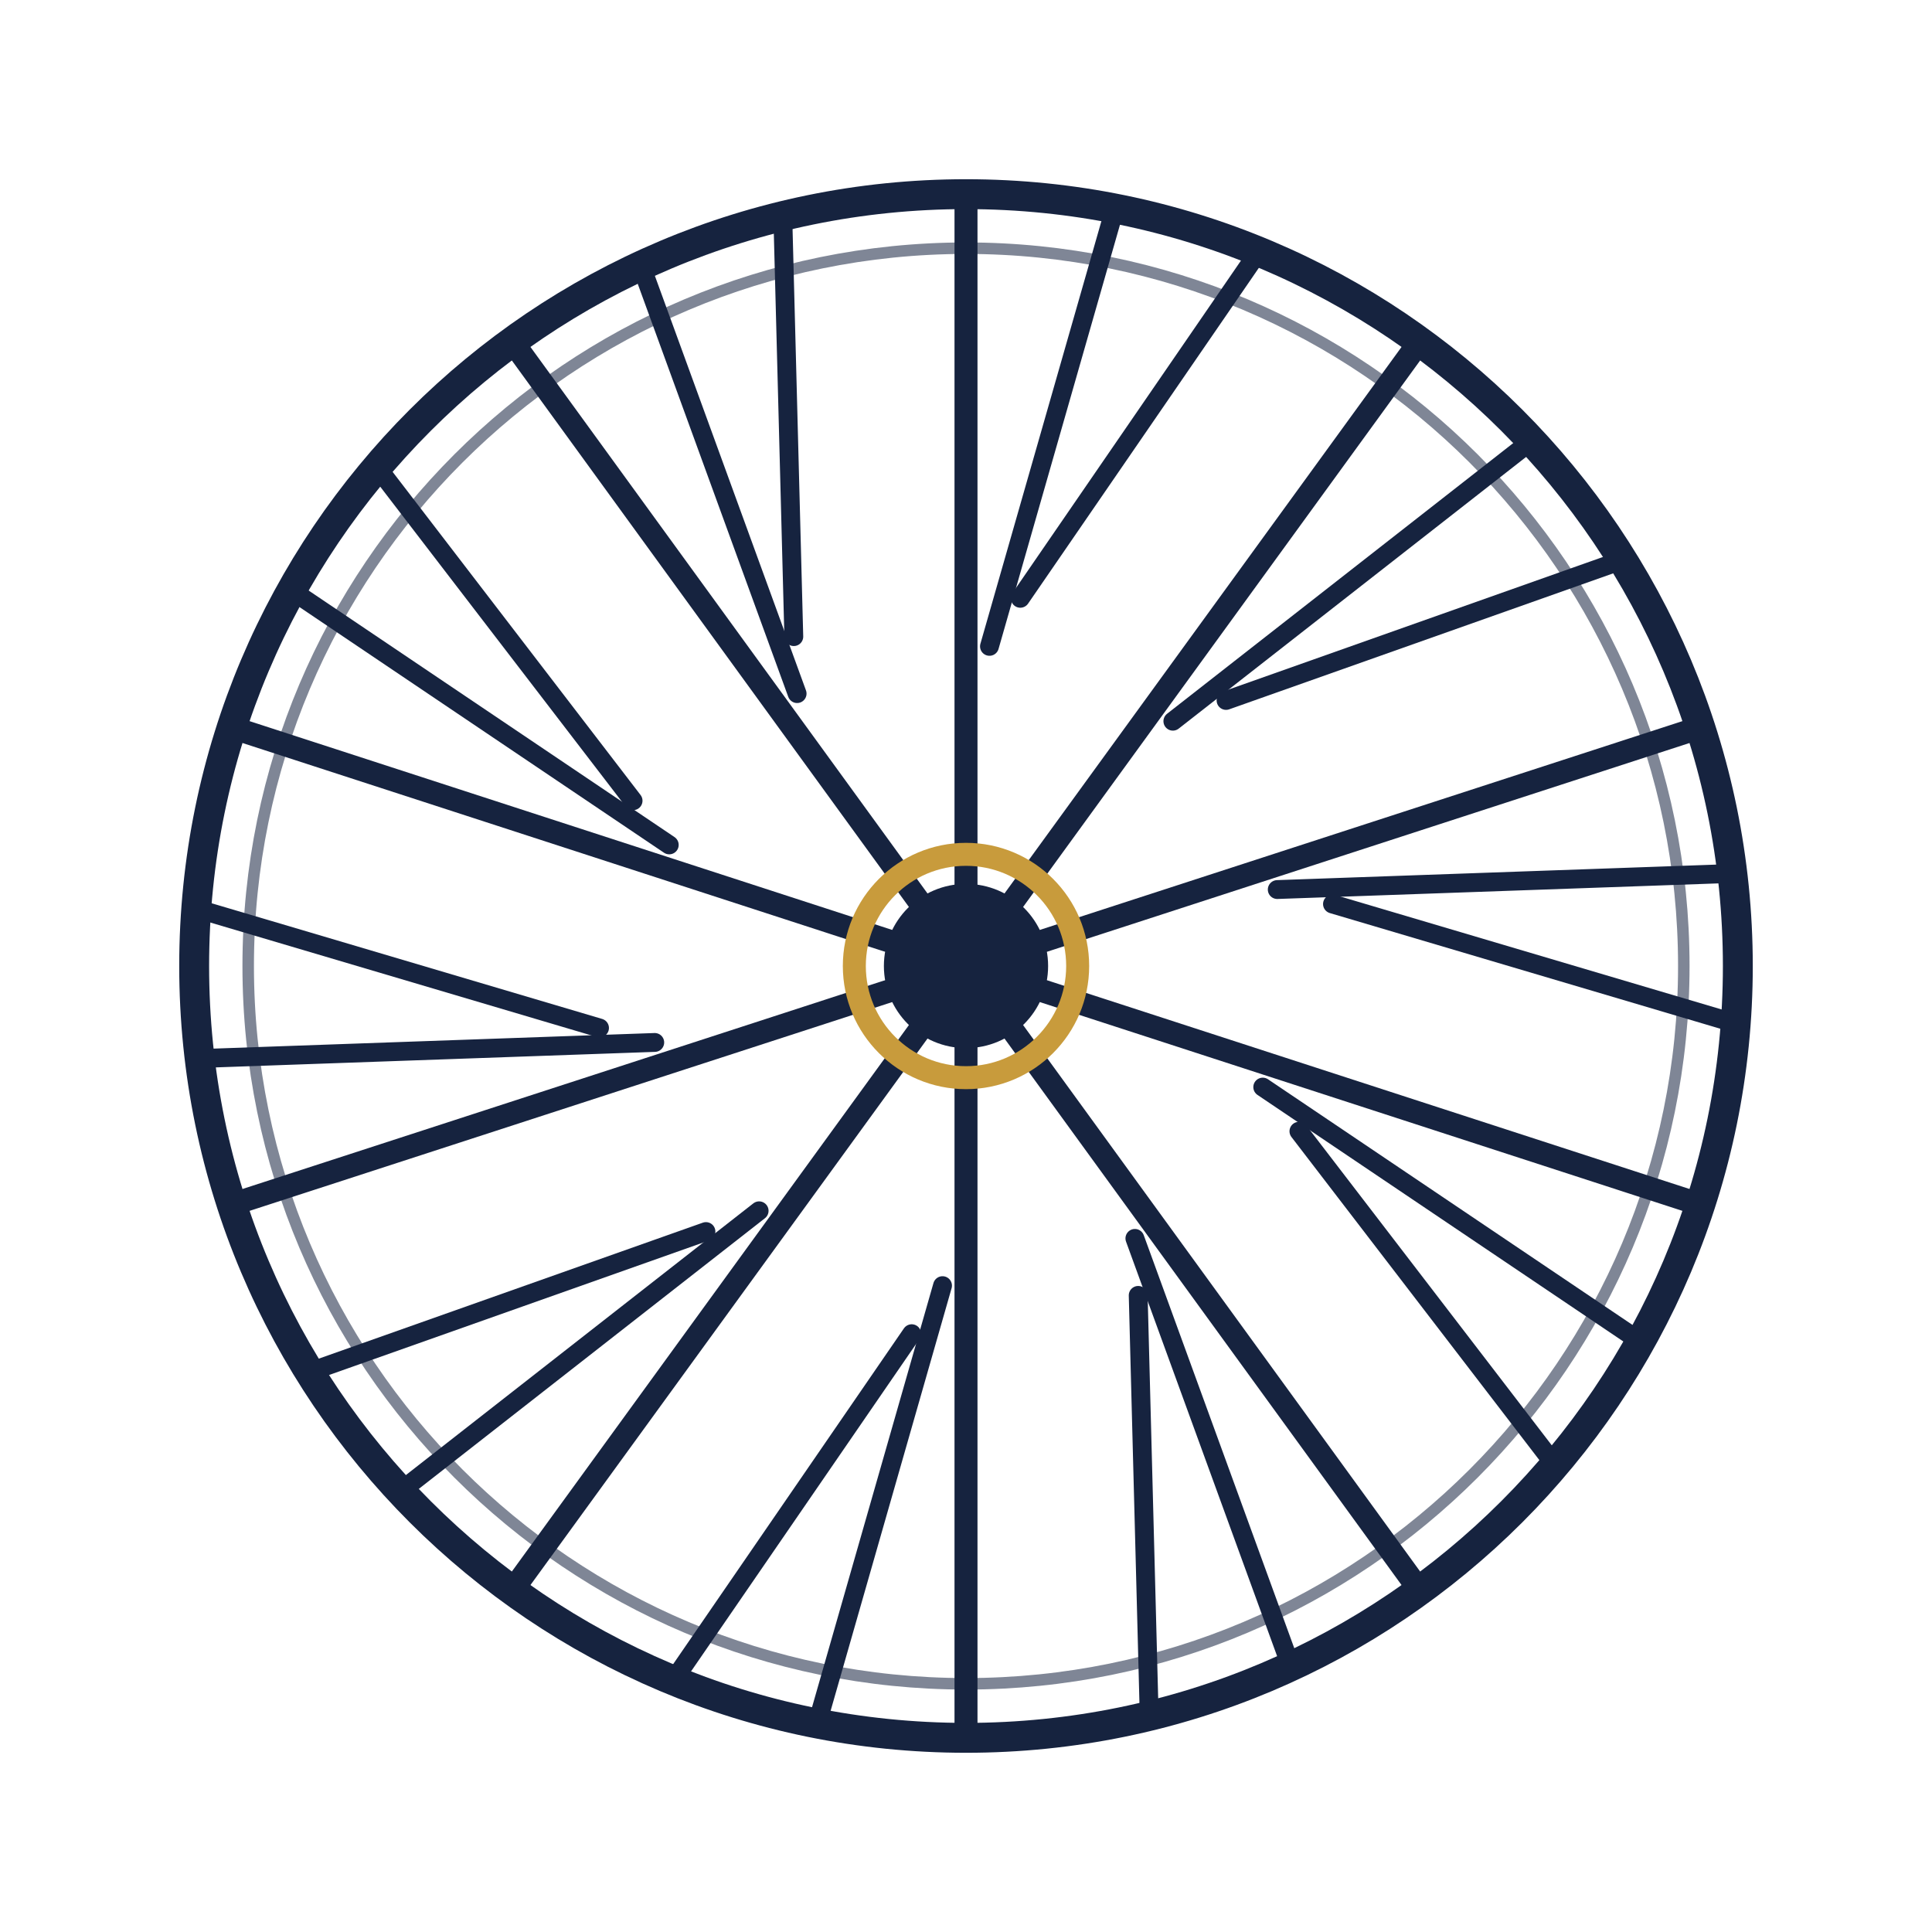
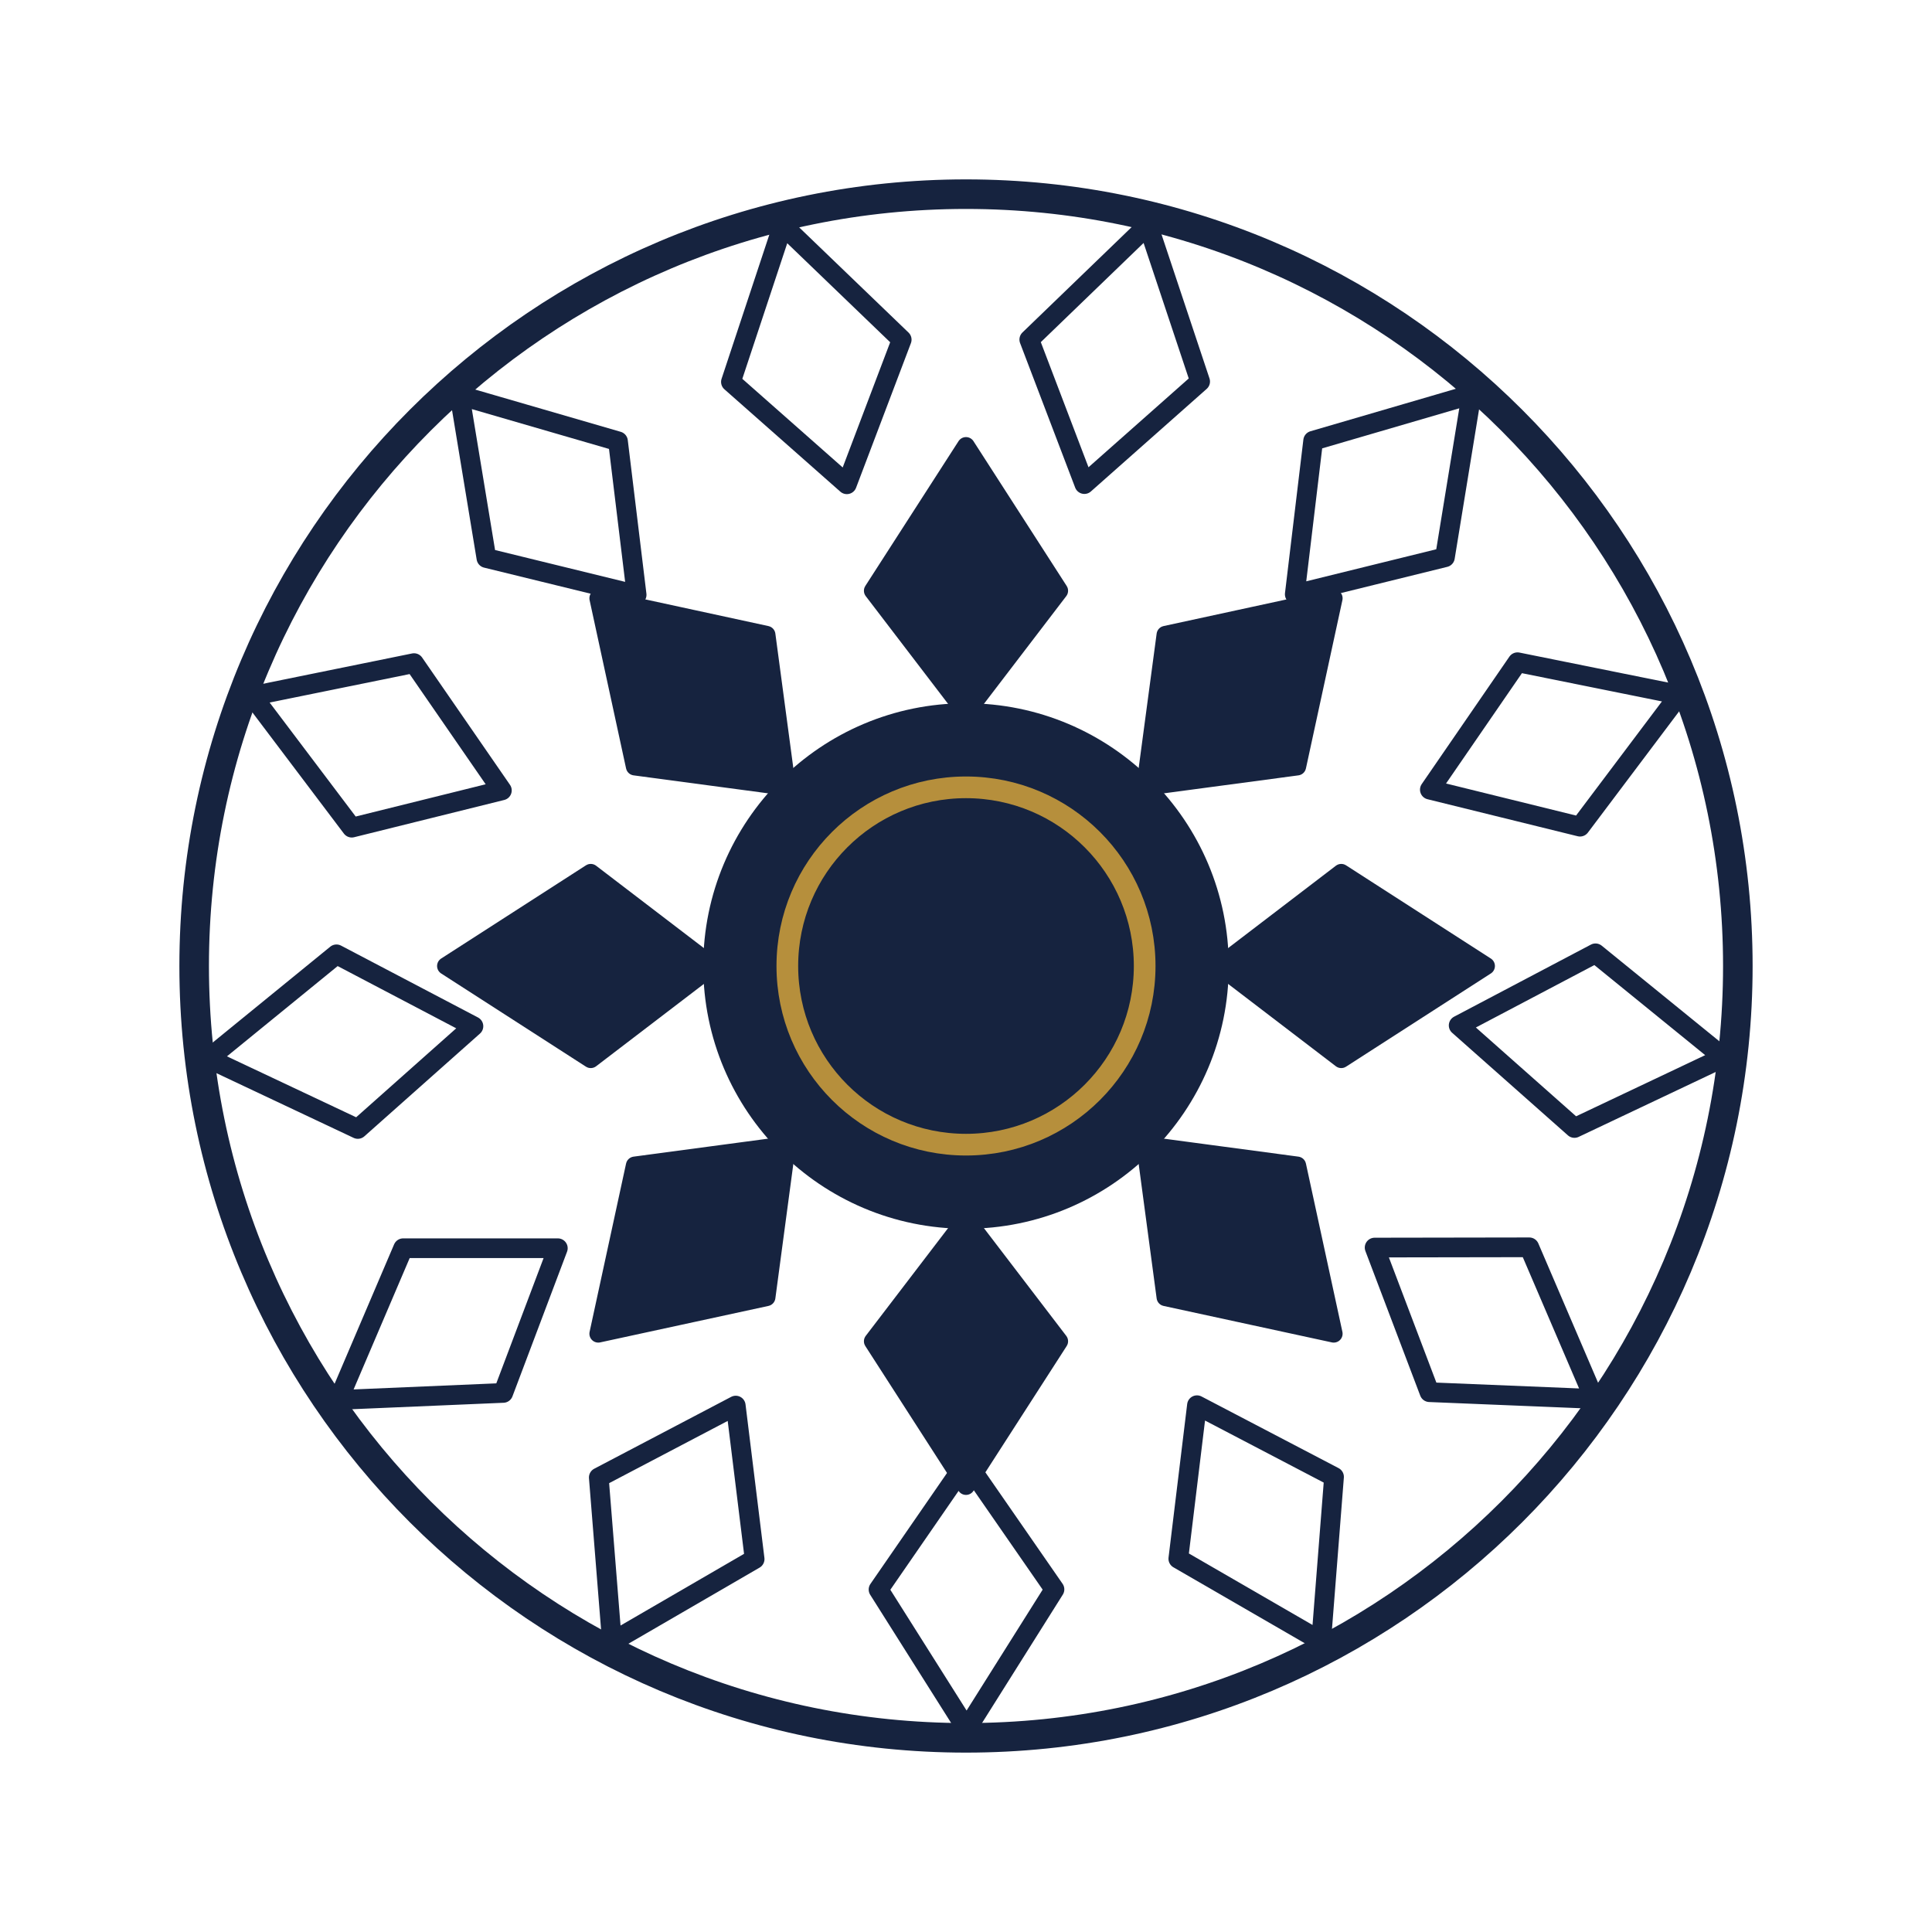
<svg xmlns="http://www.w3.org/2000/svg" width="400" height="400" viewBox="0 0 400 400">
  <g transform="translate(30,30)">
-     <circle cx="170" cy="170" r="159.8" fill="none" stroke="#16233F" stroke-width="6.188" />
-     <circle cx="170" cy="170" r="148.614" fill="none" stroke="#16233F" stroke-width="2.38" opacity="0.55" />
-     <line x1="170" y1="154.7" x2="170" y2="12.597" stroke="#16233F" stroke-width="4.76" stroke-linecap="round" />
-     <line x1="174.86" y1="103.822" x2="200.142" y2="15.51" stroke="#16233F" stroke-width="3.903" stroke-linecap="round" />
-     <line x1="181.242" y1="93.872" x2="229.168" y2="24.141" stroke="#16233F" stroke-width="3.903" stroke-linecap="round" />
-     <line x1="178.993" y1="157.622" x2="262.519" y2="42.658" stroke="#16233F" stroke-width="4.76" stroke-linecap="round" />
-     <line x1="212.83" y1="119.317" x2="285.192" y2="62.732" stroke="#16233F" stroke-width="3.903" stroke-linecap="round" />
-     <line x1="223.841" y1="115.019" x2="303.602" y2="86.776" stroke="#16233F" stroke-width="3.903" stroke-linecap="round" />
-     <line x1="184.551" y1="165.272" x2="319.699" y2="121.36" stroke="#16233F" stroke-width="4.76" stroke-linecap="round" />
-     <line x1="234.441" y1="154.172" x2="326.243" y2="150.926" stroke="#16233F" stroke-width="3.903" stroke-linecap="round" />
-     <line x1="245.876" y1="157.167" x2="327.004" y2="181.199" stroke="#16233F" stroke-width="3.903" stroke-linecap="round" />
-     <line x1="184.551" y1="174.728" x2="319.699" y2="218.64" stroke="#16233F" stroke-width="4.76" stroke-linecap="round" />
-     <line x1="231.438" y1="195.072" x2="307.614" y2="246.407" stroke="#16233F" stroke-width="3.903" stroke-linecap="round" />
-     <line x1="238.928" y1="204.216" x2="290.436" y2="271.345" stroke="#16233F" stroke-width="3.903" stroke-linecap="round" />
-     <line x1="178.993" y1="182.378" x2="262.519" y2="297.342" stroke="#16233F" stroke-width="4.76" stroke-linecap="round" />
-     <line x1="204.967" y1="226.396" x2="236.422" y2="312.702" stroke="#16233F" stroke-width="3.903" stroke-linecap="round" />
-     <line x1="205.652" y1="238.196" x2="207.866" y2="322.78" stroke="#16233F" stroke-width="3.903" stroke-linecap="round" />
-     <line x1="170" y1="185.3" x2="170" y2="327.403" stroke="#16233F" stroke-width="4.76" stroke-linecap="round" />
-     <line x1="165.14" y1="236.178" x2="139.858" y2="324.49" stroke="#16233F" stroke-width="3.903" stroke-linecap="round" />
-     <line x1="158.758" y1="246.128" x2="110.832" y2="315.859" stroke="#16233F" stroke-width="3.903" stroke-linecap="round" />
-     <line x1="161.007" y1="182.378" x2="77.481" y2="297.342" stroke="#16233F" stroke-width="4.76" stroke-linecap="round" />
-     <line x1="127.17" y1="220.683" x2="54.808" y2="277.268" stroke="#16233F" stroke-width="3.903" stroke-linecap="round" />
-     <line x1="116.159" y1="224.981" x2="36.398" y2="253.224" stroke="#16233F" stroke-width="3.903" stroke-linecap="round" />
-     <line x1="155.449" y1="174.728" x2="20.301" y2="218.64" stroke="#16233F" stroke-width="4.76" stroke-linecap="round" />
-     <line x1="105.559" y1="185.828" x2="13.757" y2="189.074" stroke="#16233F" stroke-width="3.903" stroke-linecap="round" />
-     <line x1="94.124" y1="182.833" x2="12.996" y2="158.801" stroke="#16233F" stroke-width="3.903" stroke-linecap="round" />
-     <line x1="155.449" y1="165.272" x2="20.301" y2="121.36" stroke="#16233F" stroke-width="4.76" stroke-linecap="round" />
-     <line x1="108.562" y1="144.928" x2="32.386" y2="93.593" stroke="#16233F" stroke-width="3.903" stroke-linecap="round" />
-     <line x1="101.072" y1="135.784" x2="49.564" y2="68.655" stroke="#16233F" stroke-width="3.903" stroke-linecap="round" />
-     <line x1="161.007" y1="157.622" x2="77.481" y2="42.658" stroke="#16233F" stroke-width="4.76" stroke-linecap="round" />
-     <line x1="135.033" y1="113.604" x2="103.578" y2="27.298" stroke="#16233F" stroke-width="3.903" stroke-linecap="round" />
-     <line x1="134.348" y1="101.804" x2="132.134" y2="17.22" stroke="#16233F" stroke-width="3.903" stroke-linecap="round" />
-     <circle cx="170" cy="170" r="17" fill="#16233F" />
-     <circle cx="170" cy="170" r="23.12" fill="none" stroke="#C89B3C" stroke-width="4.76" />
+     <g>
+       <circle cx="170" cy="170" r="159.8" fill="none" stroke="#16233F" stroke-width="6.12" />
+       <polygon points="170,62.329 189.299,92.307 170,117.562 150.701,92.307" fill="#16233F" stroke="#16233F" stroke-width="3.672" stroke-linejoin="round" />
+       <polygon points="246.135,93.865 238.584,128.709 207.079,132.921 211.291,101.416" fill="#16233F" stroke="#16233F" stroke-width="3.672" stroke-linejoin="round" />
+       <polygon points="277.671,170 247.693,189.299 222.438,170 247.693,150.701" fill="#16233F" stroke="#16233F" stroke-width="3.672" stroke-linejoin="round" />
+       <polygon points="246.135,246.135 211.291,238.584 207.079,207.079 238.584,211.291" fill="#16233F" stroke="#16233F" stroke-width="3.672" stroke-linejoin="round" />
+       <polygon points="170,277.671 150.701,247.693 170,222.438 189.299,247.693" fill="#16233F" stroke="#16233F" stroke-width="3.672" stroke-linejoin="round" />
+       <polygon points="93.865,246.135 101.416,211.291 132.921,207.079 128.709,238.584" fill="#16233F" stroke="#16233F" stroke-width="3.672" stroke-linejoin="round" />
+       <polygon points="62.329,170 92.307,150.701 117.562,170 92.307,189.299" fill="#16233F" stroke="#16233F" stroke-width="3.672" stroke-linejoin="round" />
+       <polygon points="93.865,93.865 128.709,101.416 132.921,132.921 101.416,128.709" fill="#16233F" stroke="#16233F" stroke-width="3.672" stroke-linejoin="round" />
+       <polygon points="207.682,16.586 218.476,48.991 194.507,70.225 183.104,40.303" fill="none" stroke="#16233F" stroke-width="4.08" stroke-linejoin="round" />
+       <polygon points="274.661,51.671 269.159,85.379 238.068,93.042 241.876,61.248" fill="none" stroke="#16233F" stroke-width="4.08" stroke-linejoin="round" />
+       <polygon points="317.663,113.863 297.126,141.154 266.035,133.49 284.183,107.108" fill="none" stroke="#16233F" stroke-width="4.08" stroke-linejoin="round" />
+       <polygon points="326.837,188.915 295.97,203.536 272.002,182.302 300.331,167.375" fill="none" stroke="#16233F" stroke-width="4.08" stroke-linejoin="round" />
+       <polygon points="300.082,259.635 265.956,258.236 254.601,228.296 286.622,228.244" fill="none" stroke="#16233F" stroke-width="4.08" stroke-linejoin="round" />
+       <polygon points="243.527,309.82 213.959,292.722 217.819,260.934 246.197,275.769" fill="none" stroke="#16233F" stroke-width="4.08" stroke-linejoin="round" />
+       <polygon points="170.127,327.974 151.892,299.094 170.083,272.741 188.316,299.064" fill="none" stroke="#16233F" stroke-width="4.08" stroke-linejoin="round" />
+       <polygon points="96.699,309.938 93.974,275.892 122.327,261.011 126.238,292.793" fill="none" stroke="#16233F" stroke-width="4.08" stroke-linejoin="round" />
+       <polygon points="40.062,259.844 53.472,228.431 85.493,228.432 74.186,258.39" fill="none" stroke="#16233F" stroke-width="4.08" stroke-linejoin="round" />
+       <polygon points="13.193,189.168 39.665,167.585 68.018,182.466 44.084,203.739" fill="none" stroke="#16233F" stroke-width="4.08" stroke-linejoin="round" />
+       <polygon points="22.247,114.101 55.716,107.292 73.906,133.645 42.828,141.358" fill="none" stroke="#16233F" stroke-width="4.08" stroke-linejoin="round" />
+       <polygon points="65.149,51.839 97.949,61.364 101.808,93.152 70.705,85.539" fill="none" stroke="#16233F" stroke-width="4.08" stroke-linejoin="round" />
+       <polygon points="132.071,16.647 156.687,40.324 145.332,70.264 121.33,49.069" fill="none" stroke="#16233F" stroke-width="4.08" stroke-linejoin="round" />
+       <circle cx="170" cy="170" r="54.4" fill="#16233F" />
+       <circle cx="170" cy="170" r="22.848" fill="none" />
+       <circle cx="170" cy="170" r="36.992" fill="none" stroke="#C89B3C" stroke-width="4.488" opacity="0.9" />
+     </g>
  </g>
</svg>
